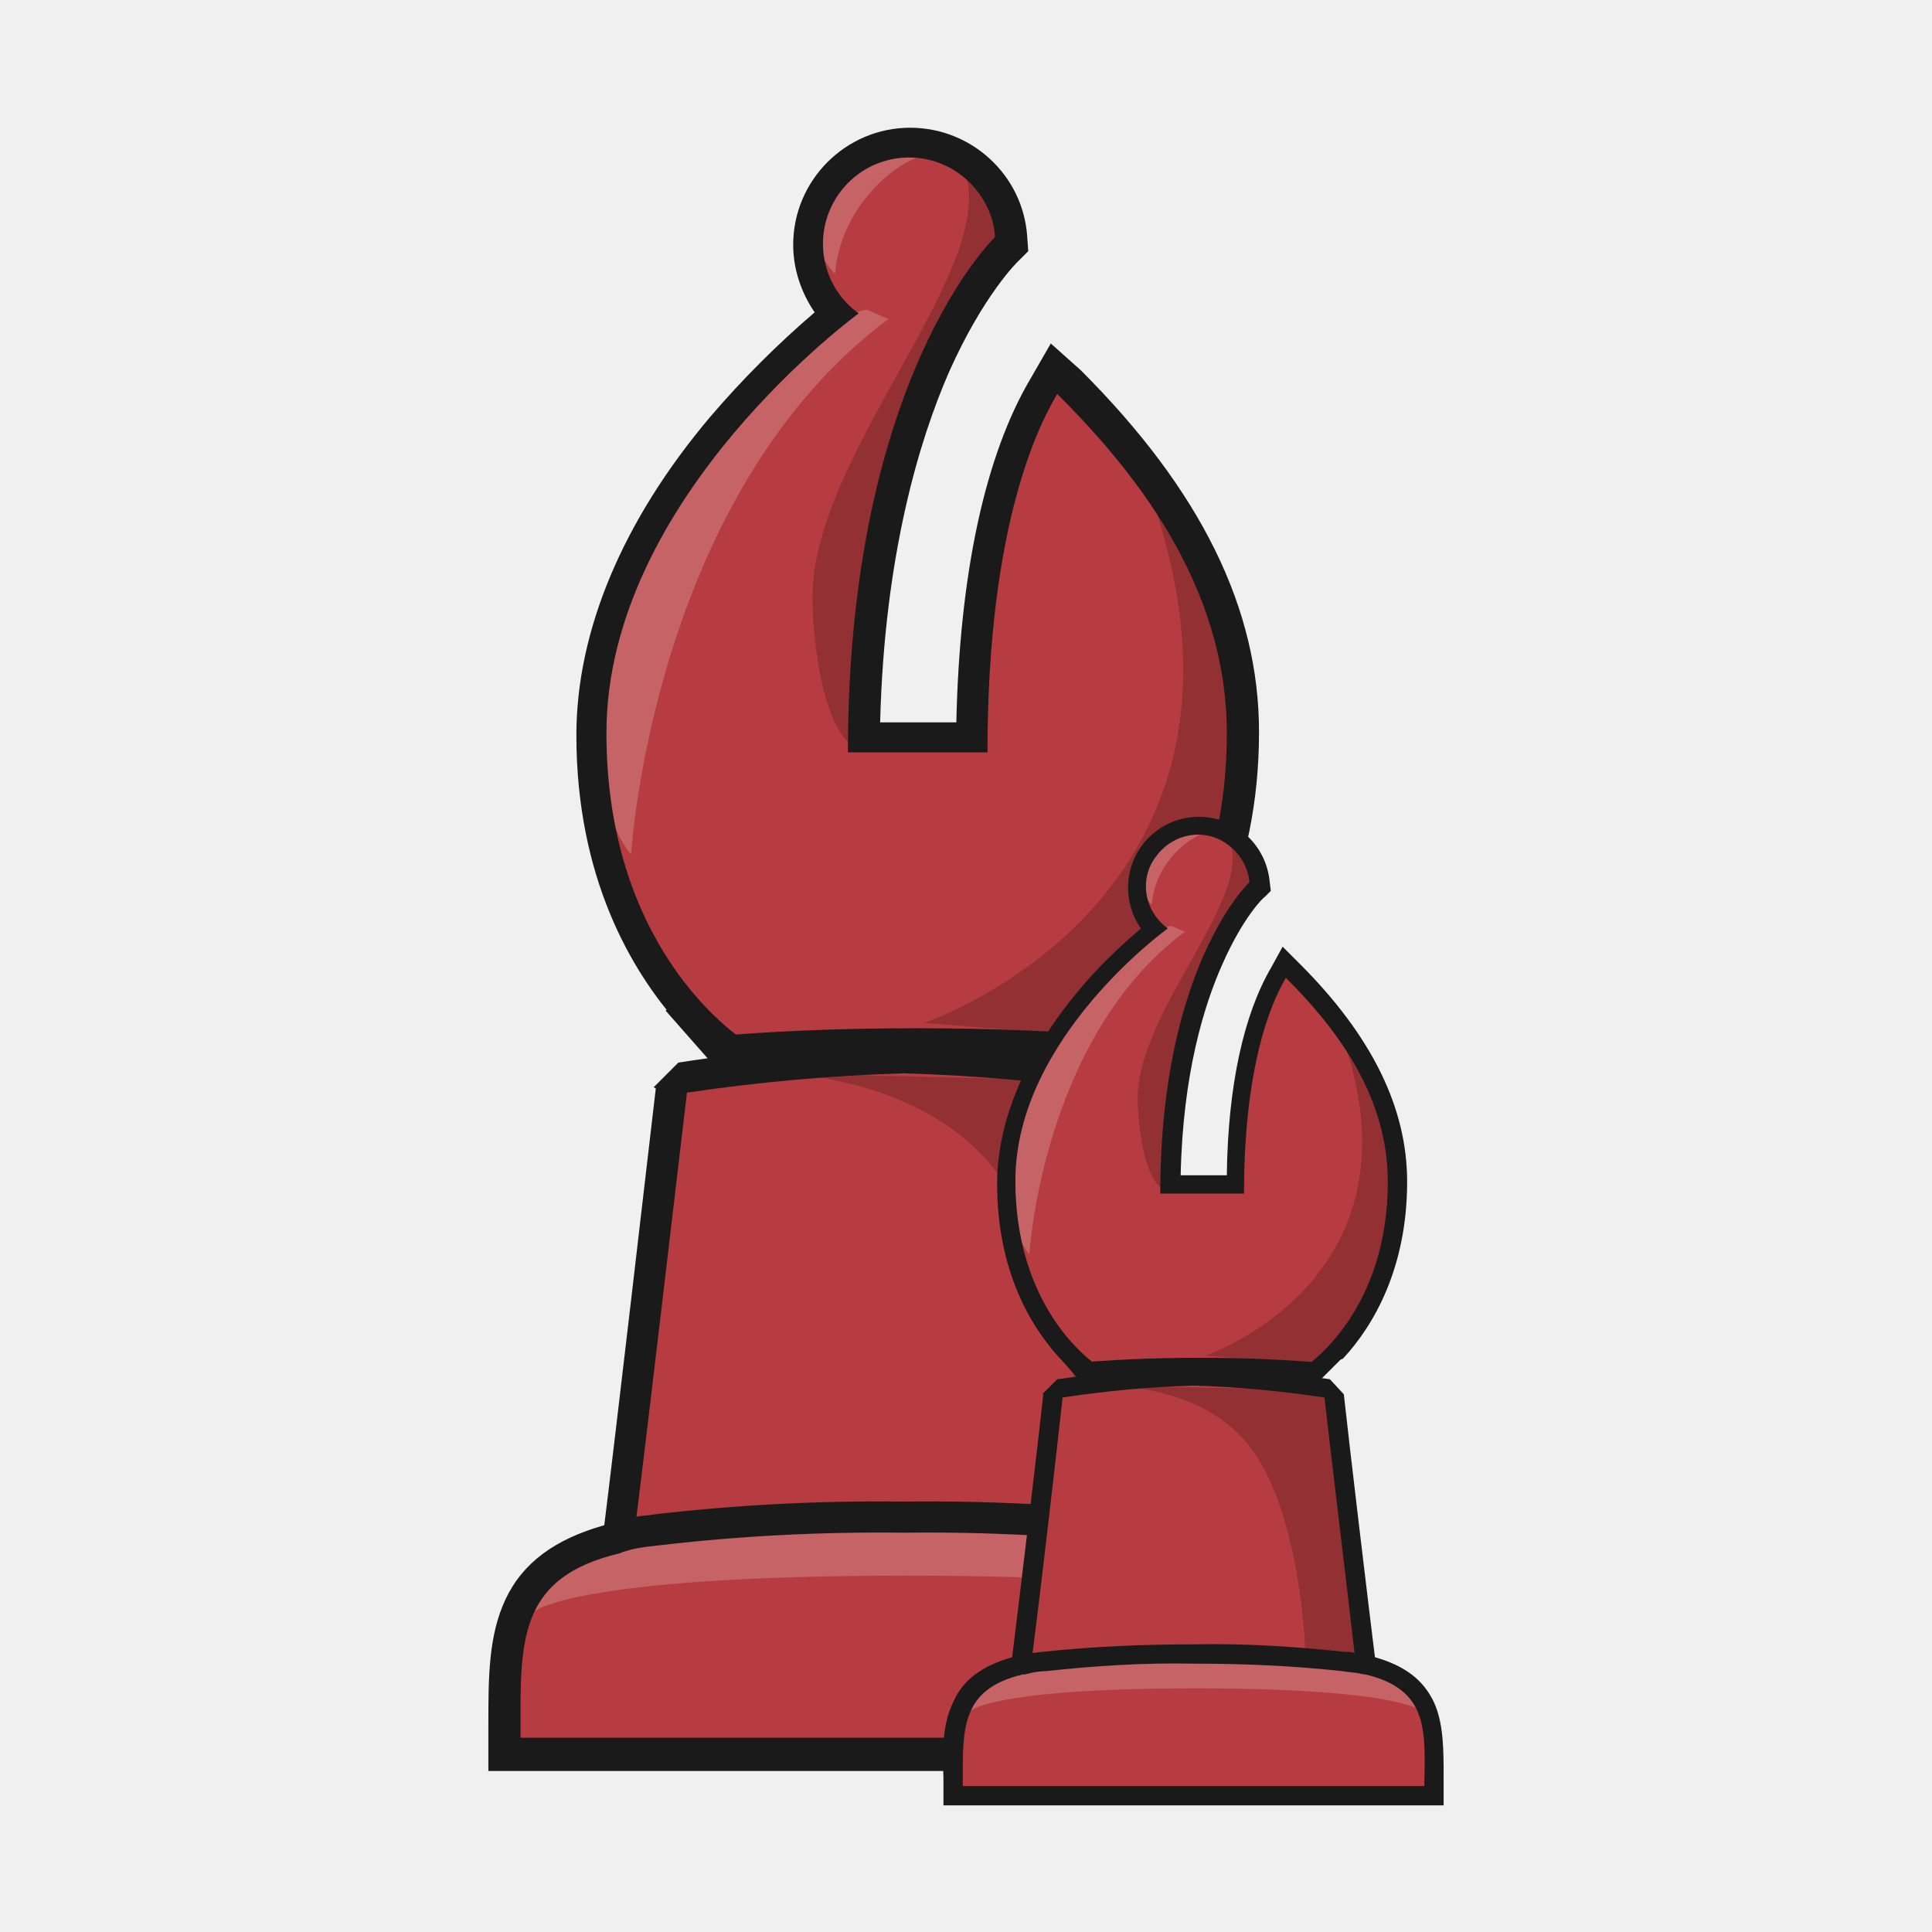
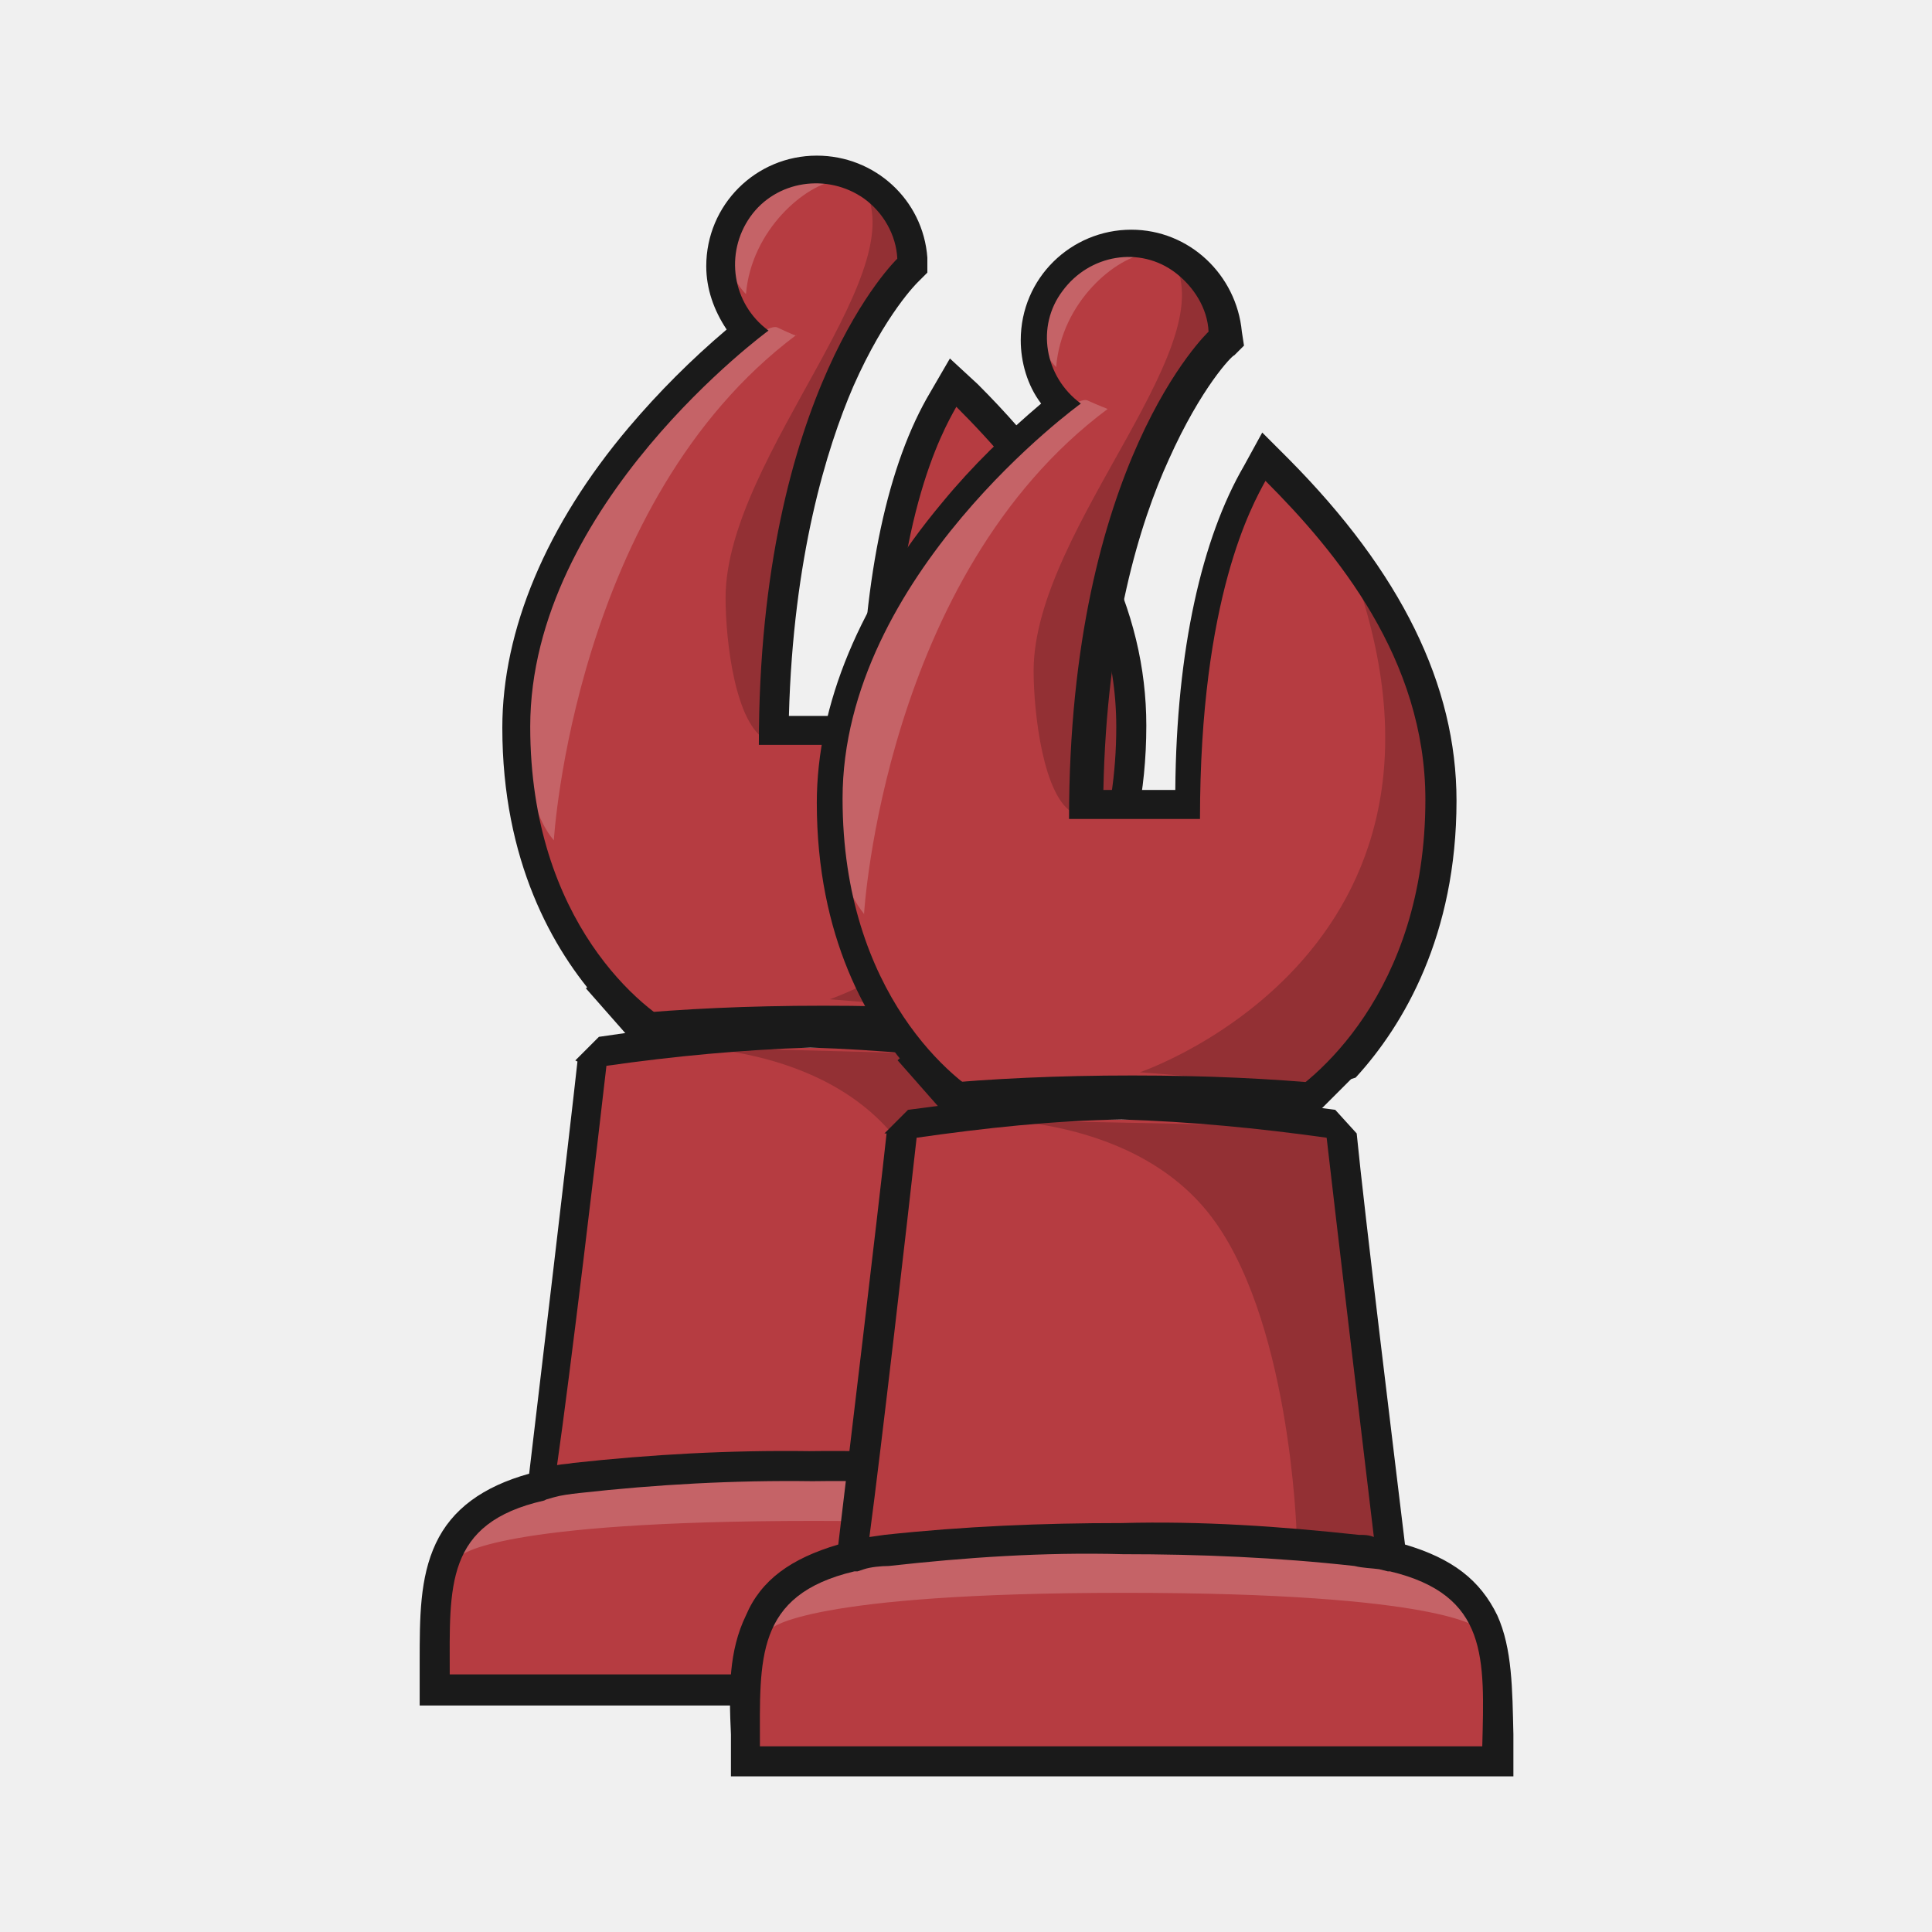
<svg xmlns="http://www.w3.org/2000/svg" version="1.1" id="Layer_1" x="0px" y="0px" viewBox="0 0 180 180" style="enable-background:new 0 0 180 180;" xml:space="preserve">
  <style type="text/css">
	.st0{fill:#B63C41;}
	.st1{opacity:0.2;fill:#FFFFFF;enable-background:new    ;}
	.st2{opacity:0.2;fill:#040000;enable-background:new    ;}
	.st3{fill:#1A1A1A;}
</style>
-   <g id="Layer_2">
-     <g id="Layer_1-2">
-       <path class="st0" d="M63,100c-0.7,6.3-4.2,35.8-5.1,42.8c-10.6,2.5-10.6,9.5-10.6,17.5v2.7h74.4v-2.7c0-8.1,0-15-10.6-17.5    c-0.9-7-4.4-36.5-5.1-42.8" />
-       <path class="st1" d="M84.5,146.8c31.5,0,34.8,3.5,34.8,3.5h0.4c-1.4-7.5-17.9-8.3-17.9-8.3H67.4c0,0-17.1,0.6-18.1,8.2h0.4    C49.7,150.2,53,146.8,84.5,146.8z" />
-       <path class="st2" d="M69,99.9c0,0,15.7-1,23.7,9.1s8.8,31.8,8.8,31.8c5.2,1,9.1,2.1,9.1,2.1l-4.9-42.1" />
-       <path class="st3" d="M121.3,149c-1.6-3.4-4.5-5.6-9.2-6.9c-1-8-3.9-33-4.8-40.7h0l-2.1-2.4c-7-1.1-14-1.7-21-1.9    c-7,0.2-14,0.8-21,1.9l-2.3,2.3l0.2,0.1c-0.9,7.7-3.8,32.7-4.8,40.7c-4.6,1.3-7.6,3.5-9.2,6.9c-1.6,3.4-1.6,7.3-1.6,11.8v4.2h77.4    v-4.1C122.9,156.2,122.9,152.3,121.3,149z M64,101.8L64,101.8c6.7-1,13.5-1.6,20.2-1.8c6.8,0.2,13.5,0.8,20.2,1.8    c0.9,7.6,3.6,30.7,4.7,39.5c-0.5-0.1-1-0.2-1.6-0.2c-7.7-0.9-15.5-1.3-23.3-1.2c-7.8-0.1-15.6,0.3-23.3,1.2    c-0.5,0.1-1.1,0.1-1.6,0.2C60.4,132.5,63.1,109.4,64,101.8z M119.9,161.9L119.9,161.9H48.5c0-8.7-0.5-14.9,9.3-17.2l0.2-0.1    l0.7-0.2c0.7-0.2,1.6-0.3,2.5-0.4c7.6-0.9,15.3-1.3,23-1.2c7.7-0.1,15.3,0.3,23,1.2c0.9,0.1,1.7,0.2,2.4,0.4l0.8,0.2h0.2    C120.4,147,119.9,153.2,119.9,161.9L119.9,161.9z" />
-       <path class="st0" d="M104.5,96.8c5.1-4.3,12-13.5,12-28.7c0-15-9.9-26.3-16.2-32.6L99,34.1l-1,1.6c-1.1,1.9-6.5,10.6-6.7,32.7h-10    c0.4-33,13.2-45.4,13.3-45.5l0.5-0.5L95,21.7c-0.4-4.9-4.5-8.8-9.4-8.8v0c-5.2,0-9.5,4.2-9.5,9.5c0,2.4,0.9,4.7,2.5,6.4    C74.7,32,71.2,35.5,68,39.3C60,48.7,55.8,58.7,55.8,68c0,15.2,6.9,24.4,12,28.7" />
-       <path class="st2" d="M105.9,42.7c16.6,40.4-19.8,52.6-19.8,52.6l18.4,1.5c-1.8,1.4,11.7-3.8,11.7-30.3    C116.2,57.5,112.5,48.8,105.9,42.7z" />
-       <path class="st1" d="M80.9,28.9c-2-0.9-21,15.1-24.1,31.4c-2.9,15.2,2.3,19.5,2,19.3c0-0.1,2-33.5,24-49.9    C82.9,29.8,82,29.4,80.9,28.9z" />
-       <path class="st1" d="M86.9,14.3c-3.2,0.3-8.6,4.9-9.1,11.2c0,0-4.4-4.1,0-9.1C81.3,12.4,86.9,14.3,86.9,14.3z" />
-       <path class="st2" d="M84.7,42.3C86.1,38.6,95,21,95,21L91,14.3l-2.1,0c6.7,8.2-13.2,27.1-13.2,41.3c0,4.2,1,12.6,4.1,14.1    C79.8,69.8,81.9,50,84.7,42.3z" />
-       <path class="st3" d="M71.4,98.2c-3.7-1.7-14.9-10.6-14.9-29.9c0-22,23.5-39.1,23.5-39.1c-3.6-2.6-4.4-7.6-1.8-11.2    c2.6-3.6,7.6-4.4,11.2-1.8c1.9,1.4,3.2,3.6,3.3,5.9c0,0-13.7,13-13.7,48h13c0-21.9,5.1-31,6.5-33.4c6.9,6.9,15.8,17.6,15.8,31.6    c0,19.1-11.1,28-14.8,29.8l7.8-2.5c4.8-5.1,10-14.1,10-27.4c0-11.5-5.4-22.5-16.6-33.7L97.9,32l-1.9,3.3c-4.2,7.1-6.6,18.1-6.9,32    h-7.1c0.4-15.7,3.7-26.4,6.4-32.6c3.2-7.2,6.4-10.3,6.4-10.3l1-1l-0.1-1.4c-0.4-5.7-5.2-10.1-10.9-10.1l0,0    c-6,0-10.9,4.9-10.9,10.9c0,2.2,0.7,4.4,2,6.3c-3.5,3-6.7,6.2-9.7,9.7c-8.2,9.7-12.5,20-12.5,29.7c0,13.1,5,21.9,9.7,27.1    L71.4,98.2L71.4,98.2z" />
-       <path class="st3" d="M85.4,98.7c6.6,0,12.6,0.2,18,0.7l1.4-2.8c-5.6-0.5-12-0.8-19.4-0.8l0,0c-7.5,0-13.9,0.3-19.6,0.8l0.9,2.9    C72.3,98.9,78.5,98.7,85.4,98.7z" />
-       <rect x="64" y="92.4" transform="matrix(0.7506 -0.6608 0.6608 0.7506 -47.0807 67.0951)" class="st3" width="2.6" height="7.1" />
-       <rect x="101.4" y="94.7" transform="matrix(0.7071 -0.7071 0.7071 0.7071 -37.1527 102.351)" class="st3" width="7.1" height="2.6" />
-       <path class="st0" d="M98.5,129.1c-0.4,3.8-2.5,21.6-3.1,25.8c-6.4,1.5-6.4,5.7-6.4,10.6v1.6h44.8v-1.6c0-4.9,0-9-6.4-10.6    c-0.5-4.2-2.6-22-3.1-25.8" />
-       <path class="st1" d="M111.4,157.3c19,0,21,2.1,21,2.1h0.2c-0.8-4.5-10.8-5-10.8-5h-20.8c0,0-10.3,0.4-10.9,5h0.3    C90.4,159.4,92.4,157.3,111.4,157.3z" />
-       <path class="st2" d="M102,129.1c0,0,9.4-0.6,14.3,5.5s5.3,19.1,5.3,19.1c3.2,0.6,5.5,1.2,5.5,1.2l-3-25.4" />
-       <path class="st3" d="M133.6,158.6c-1-2.1-2.7-3.4-5.5-4.2c-0.6-4.8-2.4-19.9-2.9-24.5l0,0l-1.3-1.4c-4.2-0.6-8.4-1-12.7-1.1    c-4.2,0.1-8.5,0.5-12.7,1.1l-1.4,1.4l0.1,0c-0.5,4.7-2.3,19.7-2.9,24.5c-2.8,0.8-4.6,2.1-5.5,4.2c-1,2.1-1,4.4-0.9,7.1v2.5h46.6    v-2.5C134.5,163,134.5,160.6,133.6,158.6z M99,130.2L99,130.2c4-0.6,8.1-1,12.2-1.1c4.1,0.1,8.1,0.5,12.2,1.1    c0.5,4.5,2.2,18.5,2.8,23.8c-0.3-0.1-0.6-0.1-0.9-0.1c-4.7-0.5-9.4-0.8-14.1-0.7c-4.7,0-9.4,0.2-14.1,0.7l-0.9,0.1    C96.9,148.7,98.5,134.8,99,130.2z M132.7,166.4L132.7,166.4H89.7c0-5.2-0.3-9,5.6-10.4l0.2,0l0.4-0.1c0.4-0.1,1-0.2,1.5-0.2    c4.6-0.5,9.2-0.8,13.9-0.7c4.6,0,9.2,0.2,13.8,0.7c0.5,0.1,1,0.1,1.5,0.2l0.5,0.1h0.1C133.1,157.4,132.8,161.2,132.7,166.4    L132.7,166.4z" />
-       <path class="st0" d="M123.4,127.1c3.1-2.6,7.3-8.1,7.3-17.3c0-9-6-15.9-9.8-19.7l-0.8-0.8l-0.6,1c-0.7,1.1-3.9,6.4-4,19.7h-6    c0.2-19.9,7.9-27.4,8.1-27.4l0.3-0.3v-0.4c-0.2-3-2.7-5.3-5.7-5.3l0,0c-3.2,0-5.7,2.6-5.7,5.7c0,1.4,0.5,2.8,1.5,3.9    c-2.3,1.9-4.5,4-6.4,6.3c-4.8,5.7-7.3,11.7-7.3,17.3c0,9.2,4.2,14.7,7.3,17.3" />
-       <path class="st2" d="M124.3,94.6c10,24.3-12,31.7-12,31.7l11.1,0.9c-1.1,0.8,7.1-2.3,7.1-18.3C130.5,103.4,128.3,98.3,124.3,94.6z    " />
-       <path class="st1" d="M109.2,86.3c-1.2-0.5-12.6,9.1-14.5,18.9c-1.8,9.2,1.4,11.7,1.2,11.7c0-0.1,1.2-20.2,14.5-30.1    C110.4,86.8,109.9,86.6,109.2,86.3z" />
-       <path class="st1" d="M112.8,77.5c-1.9,0.2-5.2,2.9-5.5,6.8c0,0-2.6-2.5,0-5.5C109.5,76.3,112.8,77.5,112.8,77.5z" />
-       <path class="st2" d="M111.5,94.3c0.8-2.2,6.2-12.8,6.2-12.8l-2.4-4.1H114c4.1,5-8,16.3-8,24.9c0,2.5,0.6,7.6,2.4,8.5    C108.6,110.9,109.8,99,111.5,94.3z" />
-       <path class="st3" d="M103.5,128c-2.2-1-8.9-6.4-8.9-18c0-13.3,14.2-23.5,14.2-23.5c-2.2-1.6-2.7-4.6-1.1-6.7    c1.6-2.2,4.6-2.7,6.7-1.1c1.1,0.8,1.9,2.1,2,3.5c0,0-8.3,7.8-8.3,29h7.8c0-13.2,3.1-18.7,3.9-20.1c4.2,4.2,9.5,10.6,9.5,19    c0,11.5-6.7,16.9-8.9,18l4.7-1.5c2.9-3.1,6-8.5,6-16.5c0-6.9-3.3-13.6-10-20.3l-1.6-1.6l-1.1,2c-2.5,4.3-4,10.9-4.1,19.3h-4.3    c0.2-9.5,2.2-15.9,3.9-19.7c1.9-4.3,3.8-6.2,3.9-6.2l0.6-0.6l-0.1-0.8c-0.3-3.4-3.1-6.1-6.6-6.1l0,0c-3.6,0-6.6,2.9-6.6,6.6    c0,1.3,0.4,2.7,1.2,3.8c-2.1,1.8-4.1,3.7-5.9,5.9c-4.9,5.9-7.5,12.1-7.5,17.9c0,7.9,3,13.2,5.9,16.3L103.5,128L103.5,128z" />
-       <path class="st3" d="M111.9,128.3c4,0,7.6,0.1,10.8,0.4l0.8-1.7c-3.4-0.3-7.2-0.5-11.7-0.5l0,0c-4.5,0-8.4,0.2-11.8,0.5l0.5,1.7    C104,128.4,107.8,128.3,111.9,128.3z" />
-       <rect x="99.1" y="124.5" transform="matrix(0.7506 -0.6608 0.6608 0.7506 -58.7778 97.5718)" class="st3" width="1.6" height="4.3" />
-       <rect x="121.6" y="125.9" transform="matrix(0.7071 -0.7071 0.7071 0.7071 -53.3518 124.6111)" class="st3" width="4.3" height="1.6" />
-     </g>
+   <g>
+     <path class="st0" d="M55.6,97.6c-0.7,5.9-4,33.8-4.8,40.4c-10,2.4-10,9-10,16.5v2.5h70.2v-2.5c0-7.6,0-14.1-10-16.5   c-0.8-6.6-4.1-34.4-4.8-40.4" />
+     <path class="st1" d="M75.8,141.7c29.7,0,32.8,3.3,32.8,3.3h0.4c-1.3-7.1-16.9-7.8-16.9-7.8H59.7c0,0-16.1,0.6-17.1,7.7H43   C43,144.9,46.1,141.7,75.8,141.7z" />
+     <path class="st2" d="M61.2,97.5c0,0,14.8-0.9,22.3,8.6c7.5,9.5,8.3,30,8.3,30c4.9,0.9,8.6,2,8.6,2l-4.6-39.7" />
+     <path class="st3" d="M110.5,143.8c-1.5-3.2-4.2-5.3-8.7-6.5c-0.9-7.5-3.7-31.1-4.5-38.4l0,0l-2-2.3c-6.6-1-13.2-1.6-19.8-1.8   C69,95,62.4,95.6,55.8,96.6l-2.2,2.2l0.2,0.1c-0.8,7.3-3.6,30.8-4.5,38.4c-4.3,1.2-7.2,3.3-8.7,6.5c-1.5,3.2-1.5,6.9-1.5,11.1v4h73   V155C112.1,150.6,112.1,146.9,110.5,143.8z M56.5,99.3L56.5,99.3c6.3-0.9,12.7-1.5,19-1.7c6.4,0.2,12.7,0.8,19,1.7   c0.8,7.2,3.4,28.9,4.4,37.2c-0.5-0.1-0.9-0.2-1.5-0.2c-7.3-0.8-14.6-1.2-22-1.1c-7.4-0.1-14.7,0.3-22,1.1c-0.5,0.1-1,0.1-1.5,0.2   C53.1,128.2,55.7,106.4,56.5,99.3z M109.2,156L109.2,156H41.9c0-8.2-0.5-14.1,8.8-16.2l0.2-0.1l0.7-0.2c0.7-0.2,1.5-0.3,2.4-0.4   c7.2-0.8,14.4-1.2,21.7-1.1c7.3-0.1,14.4,0.3,21.7,1.1c0.8,0.1,1.6,0.2,2.3,0.4l0.8,0.2h0.2C109.7,141.9,109.2,147.7,109.2,156   L109.2,156z" />
+     <path class="st0" d="M94.7,94.6c4.8-4.1,11.3-12.7,11.3-27.1c0-14.1-9.3-24.8-15.3-30.7l-1.2-1.3l-0.9,1.5c-1,1.8-6.1,10-6.3,30.8   h-9.4C73.2,36.7,85.3,25,85.4,24.9l0.5-0.5l-0.1-0.7c-0.4-4.6-4.2-8.3-8.9-8.3l0,0c-4.9,0-9,4-9,9c0,2.3,0.8,4.4,2.4,6   c-3.7,3-7,6.3-10,9.9c-7.5,8.9-11.5,18.3-11.5,27.1c0,14.3,6.5,23,11.3,27.1" />
+     <path class="st2" d="M96,43.5c15.7,38.1-18.7,49.6-18.7,49.6l17.4,1.4c-1.7,1.3,11-3.6,11-28.6C105.7,57.5,102.2,49.3,96,43.5z" />
+     <path class="st1" d="M72.4,30.5c-1.9-0.8-19.8,14.2-22.7,29.6c-2.7,14.3,2.2,18.4,1.9,18.2c0-0.1,1.9-31.6,22.6-47.1   C74.3,31.4,73.5,31,72.4,30.5z" />
+     <path class="st1" d="M78.1,16.8c-3,0.3-8.1,4.6-8.6,10.6c0,0-4.1-3.9,0-8.6C72.8,15,78.1,16.8,78.1,16.8z" />
+     <path class="st2" d="M76,43.2c1.3-3.5,9.7-20.1,9.7-20.1L82,16.8h-2c6.3,7.7-12.4,25.6-12.4,38.9c0,4,0.9,11.9,3.9,13.3   C71.4,69.1,73.4,50.4,76,43.2z" />
+     <path class="st3" d="M63.5,95.9c-3.5-1.6-14.1-10-14.1-28.2c0-20.7,22.2-36.9,22.2-36.9c-3.4-2.5-4.1-7.2-1.7-10.6   s7.2-4.1,10.6-1.7c1.8,1.3,3,3.4,3.1,5.6c0,0-12.9,12.3-12.9,45.3h12.3c0-20.7,4.8-29.2,6.1-31.5c6.5,6.5,14.9,16.6,14.9,29.8   c0,18-10.5,26.4-14,28.1l7.4-2.4c4.5-4.8,9.4-13.3,9.4-25.8c0-10.8-5.1-21.2-15.7-31.8l-2.6-2.4l-1.8,3.1c-4,6.7-6.2,17.1-6.5,30.2   h-6.7c0.4-14.8,3.5-24.9,6-30.7c3-6.8,6-9.7,6-9.7l0.9-0.9L86.4,24c-0.4-5.4-4.9-9.5-10.3-9.5l0,0c-5.7,0-10.3,4.6-10.3,10.3   c0,2.1,0.7,4.1,1.9,5.9c-3.3,2.8-6.3,5.8-9.1,9.1c-7.7,9.1-11.8,18.9-11.8,28c0,12.4,4.7,20.7,9.1,25.6L63.5,95.9L63.5,95.9z" />
+     <path class="st3" d="M76.7,96.4c6.2,0,11.9,0.2,17,0.7l1.3-2.6c-5.3-0.5-11.3-0.8-18.3-0.8l0,0c-7.1,0-13.1,0.3-18.5,0.8l0.8,2.7   C64.3,96.5,70.2,96.4,76.7,96.4z" />
+     <rect x="56.5" y="90.4" transform="matrix(0.7506 -0.6608 0.6608 0.7506 -47.5571 61.5646)" class="st3" width="2.5" height="6.7" />
+     <rect x="91.8" y="92.6" transform="matrix(0.7071 -0.7071 0.7071 0.7071 -38.4906 94.7395)" class="st3" width="6.7" height="2.5" />
+   </g>
+   <g>
+     <path class="st0" d="M84.6,104.3c-0.6,5.9-3.9,33.8-4.9,40.4c-10,2.3-10,8.9-10,16.6v2.5h70.1v-2.5c0-7.7,0-14.1-10-16.6   c-0.8-6.6-4.1-34.4-4.9-40.4" />
+     <path class="st1" d="M104.8,148.4c29.7,0,32.9,3.3,32.9,3.3h0.3c-1.3-7-16.9-7.8-16.9-7.8H88.5c0,0-16.1,0.6-17.1,7.8h0.5   C71.9,151.7,75.1,148.4,104.8,148.4z" />
+     <path class="st2" d="M90.1,104.3c0,0,14.7-0.9,22.4,8.6s8.3,29.9,8.3,29.9c5,0.9,8.6,1.9,8.6,1.9l-4.7-39.7" />
+     <path class="st3" d="M139.5,150.5c-1.6-3.3-4.2-5.3-8.6-6.6c-0.9-7.5-3.8-31.1-4.5-38.3l0,0l-2-2.2c-6.6-0.9-13.1-1.6-19.9-1.7   c-6.6,0.2-13.3,0.8-19.9,1.7l-2.2,2.2h0.2c-0.8,7.4-3.6,30.8-4.5,38.3c-4.4,1.3-7.2,3.3-8.6,6.6c-1.6,3.3-1.6,6.9-1.4,11.1v3.9   h72.9v-3.9C140.9,157.4,140.9,153.6,139.5,150.5z M85.4,106L85.4,106c6.3-0.9,12.7-1.6,19.1-1.7c6.4,0.2,12.7,0.8,19.1,1.7   c0.8,7,3.4,28.9,4.4,37.2c-0.5-0.2-0.9-0.2-1.4-0.2c-7.4-0.8-14.7-1.3-22.1-1.1c-7.4,0-14.7,0.3-22.1,1.1l-1.4,0.2   C82.1,135,84.6,113.2,85.4,106z M138.1,162.7L138.1,162.7H70.8c0-8.1-0.5-14.1,8.8-16.3h0.3l0.6-0.2c0.6-0.2,1.6-0.3,2.3-0.3   c7.2-0.8,14.4-1.3,21.8-1.1c7.2,0,14.4,0.3,21.6,1.1c0.8,0.2,1.6,0.2,2.3,0.3l0.8,0.2h0.2C138.7,148.6,138.3,154.5,138.1,162.7   L138.1,162.7z" />
+     <path class="st0" d="M123.6,101.2c4.9-4.1,11.4-12.7,11.4-27.1c0-14.1-9.4-24.9-15.3-30.8l-1.3-1.3l-0.9,1.6   c-1.1,1.7-6.1,10-6.3,30.8h-9.4c0.3-31.1,12.4-42.9,12.7-42.9l0.5-0.5v-0.6c-0.3-4.7-4.2-8.3-8.9-8.3l0,0c-5,0-8.9,4.1-8.9,8.9   c0,2.2,0.8,4.4,2.3,6.1c-3.6,3-7,6.3-10,9.9C81.9,56,78,65.3,78,74.1c0,14.4,6.6,23,11.4,27.1" />
+     <path class="st2" d="M125,50.3c15.6,38-18.8,49.6-18.8,49.6l17.4,1.4c-1.7,1.3,11.1-3.6,11.1-28.6C134.7,64.1,131.2,56.1,125,50.3z   " />
+     <path class="st1" d="M101.3,37.3c-1.9-0.8-19.7,14.2-22.7,29.6c-2.8,14.4,2.2,18.3,1.9,18.3c0-0.2,1.9-31.6,22.7-47.1   C103.2,38.1,102.4,37.8,101.3,37.3z" />
+     <path class="st1" d="M107,23.6c-3,0.3-8.1,4.5-8.6,10.6c0,0-4.1-3.9,0-8.6C101.8,21.7,107,23.6,107,23.6z" />
+     <path class="st2" d="M104.9,49.9c1.3-3.4,9.7-20,9.7-20l-3.8-6.4h-2c6.4,7.8-12.5,25.5-12.5,39c0,3.9,0.9,11.9,3.8,13.3   C100.4,75.8,102.3,57.2,104.9,49.9z" />
+     <path class="st3" d="M92.4,102.6c-3.4-1.6-13.9-10-13.9-28.2c0-20.8,22.2-36.8,22.2-36.8c-3.4-2.5-4.2-7.2-1.7-10.5   c2.5-3.4,7.2-4.2,10.5-1.7c1.7,1.3,3,3.3,3.1,5.5c0,0-13,12.2-13,45.4h12.2c0-20.7,4.9-29.3,6.1-31.5c6.6,6.6,14.9,16.6,14.9,29.7   c0,18-10.5,26.4-13.9,28.2l7.4-2.3c4.5-4.9,9.4-13.3,9.4-25.8c0-10.8-5.2-21.3-15.6-31.8l-2.5-2.5l-1.7,3.1   c-3.9,6.7-6.3,17.1-6.4,30.2h-6.7c0.3-14.9,3.4-24.9,6.1-30.8c3-6.7,5.9-9.7,6.1-9.7l0.9-0.9l-0.2-1.3c-0.5-5.3-4.9-9.5-10.3-9.5   l0,0c-5.6,0-10.3,4.5-10.3,10.3c0,2,0.6,4.2,1.9,5.9c-3.3,2.8-6.4,5.8-9.2,9.2c-7.7,9.2-11.7,18.9-11.7,28   c0,12.4,4.7,20.7,9.2,25.5L92.4,102.6L92.4,102.6z" />
+     <path class="st3" d="M105.6,103.1c6.3,0,11.9,0.2,16.9,0.6l1.3-2.7c-5.3-0.5-11.3-0.8-18.3-0.8l0,0c-7,0-13.1,0.3-18.5,0.8l0.8,2.7   C93.2,103.2,99.2,103.1,105.6,103.1z" />
+     <rect x="85.5" y="97.1" transform="matrix(0.7506 -0.6608 0.6608 0.7506 -44.7161 82.3973)" class="st3" width="2.5" height="6.7" />
+     <rect x="120.7" y="99.3" transform="matrix(0.7071 -0.7071 0.7071 0.7071 -34.7512 117.2016)" class="st3" width="6.7" height="2.5" />
  </g>
</svg>
